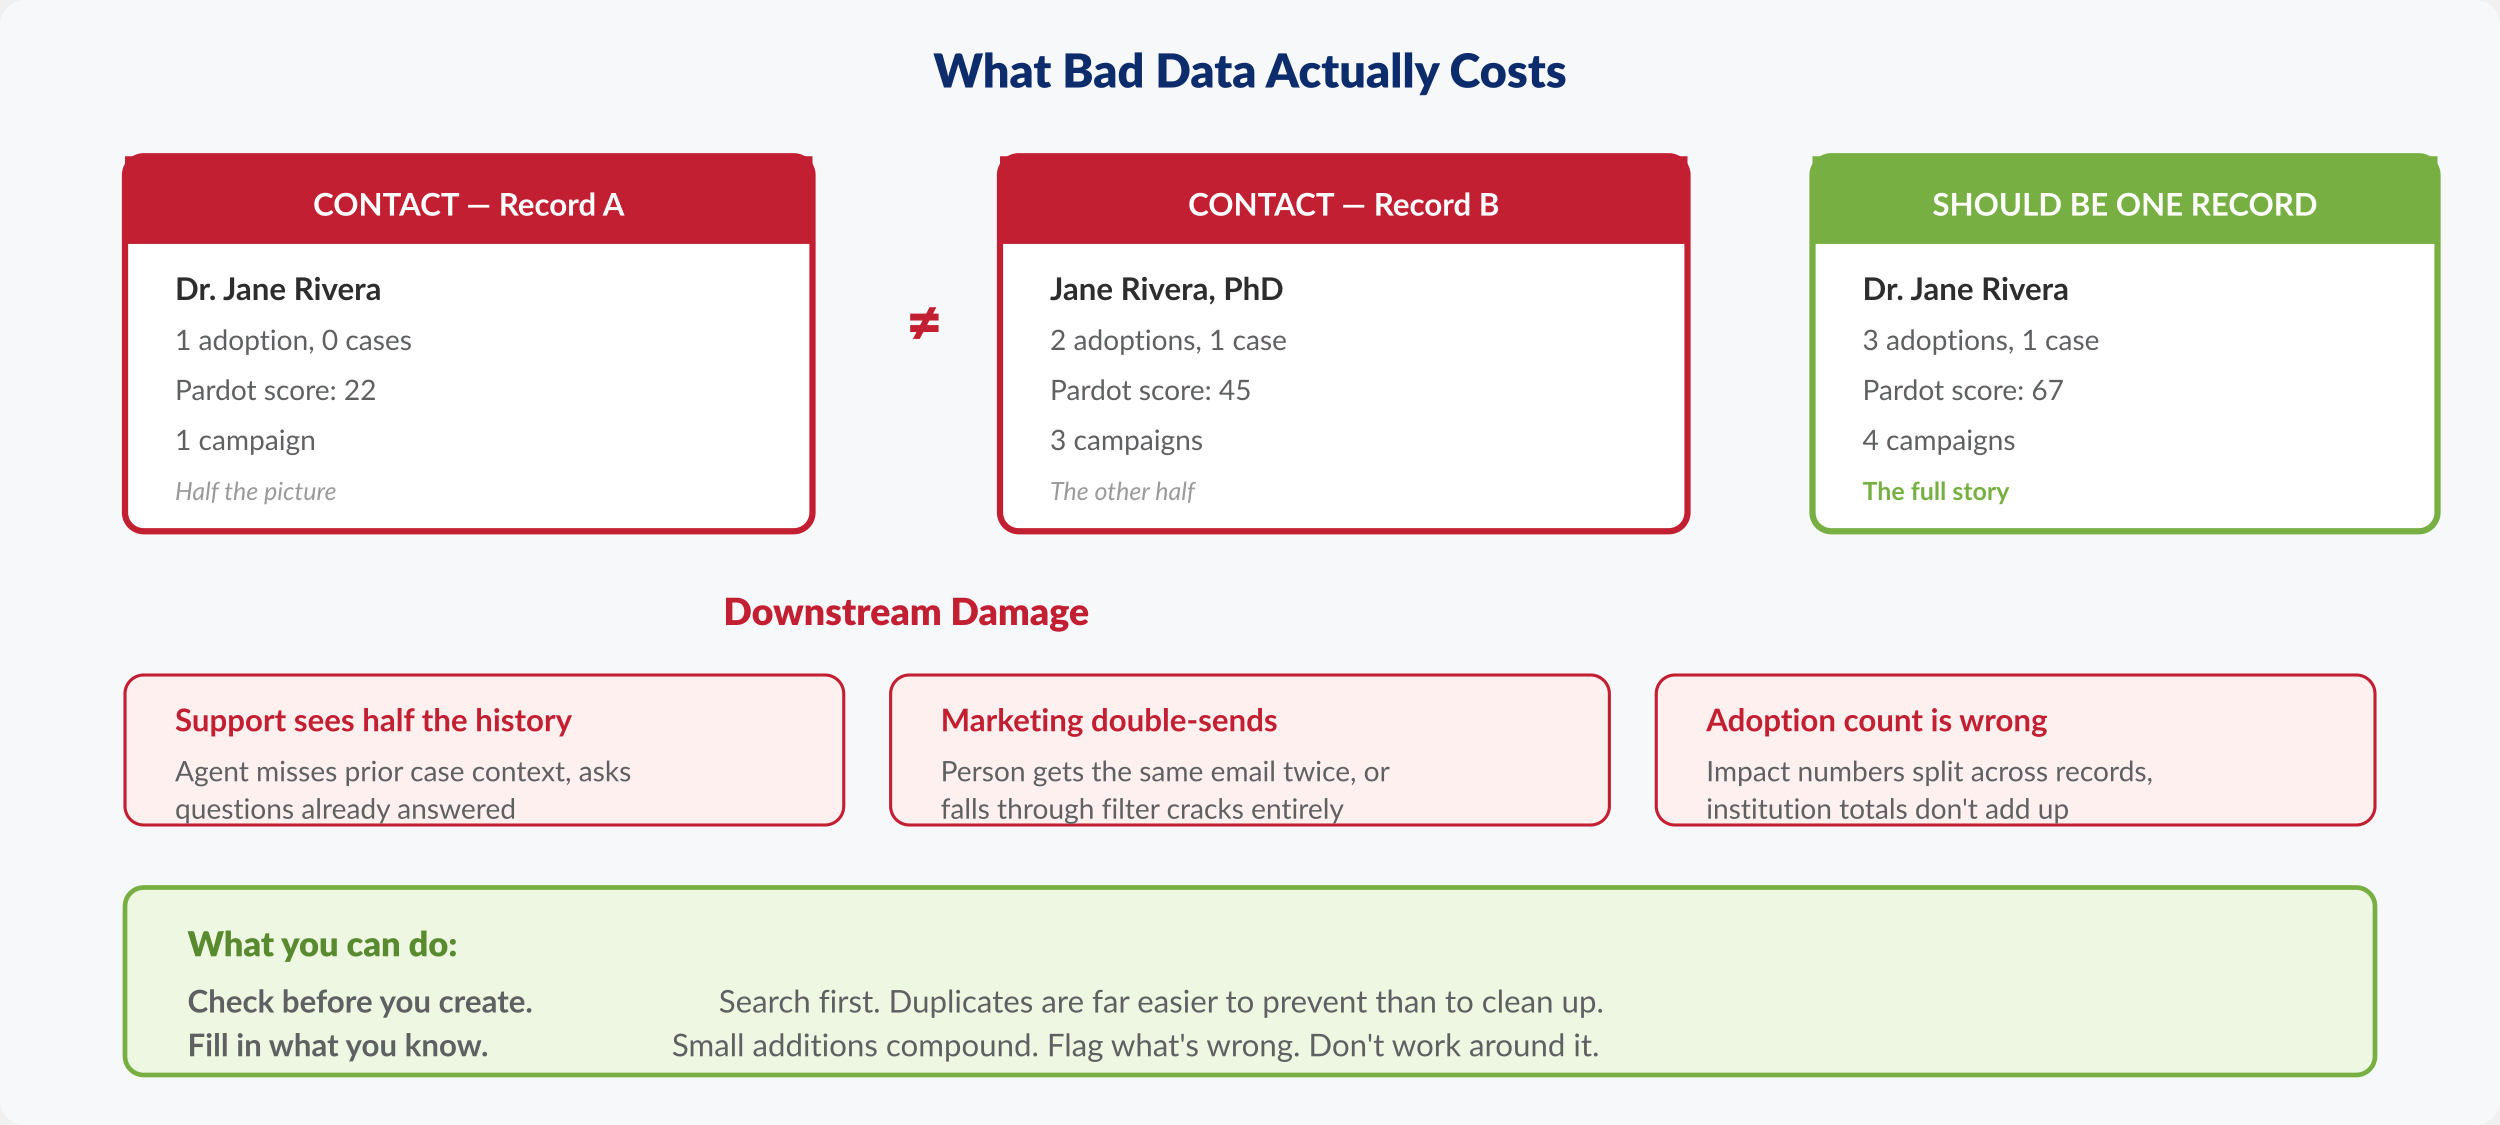
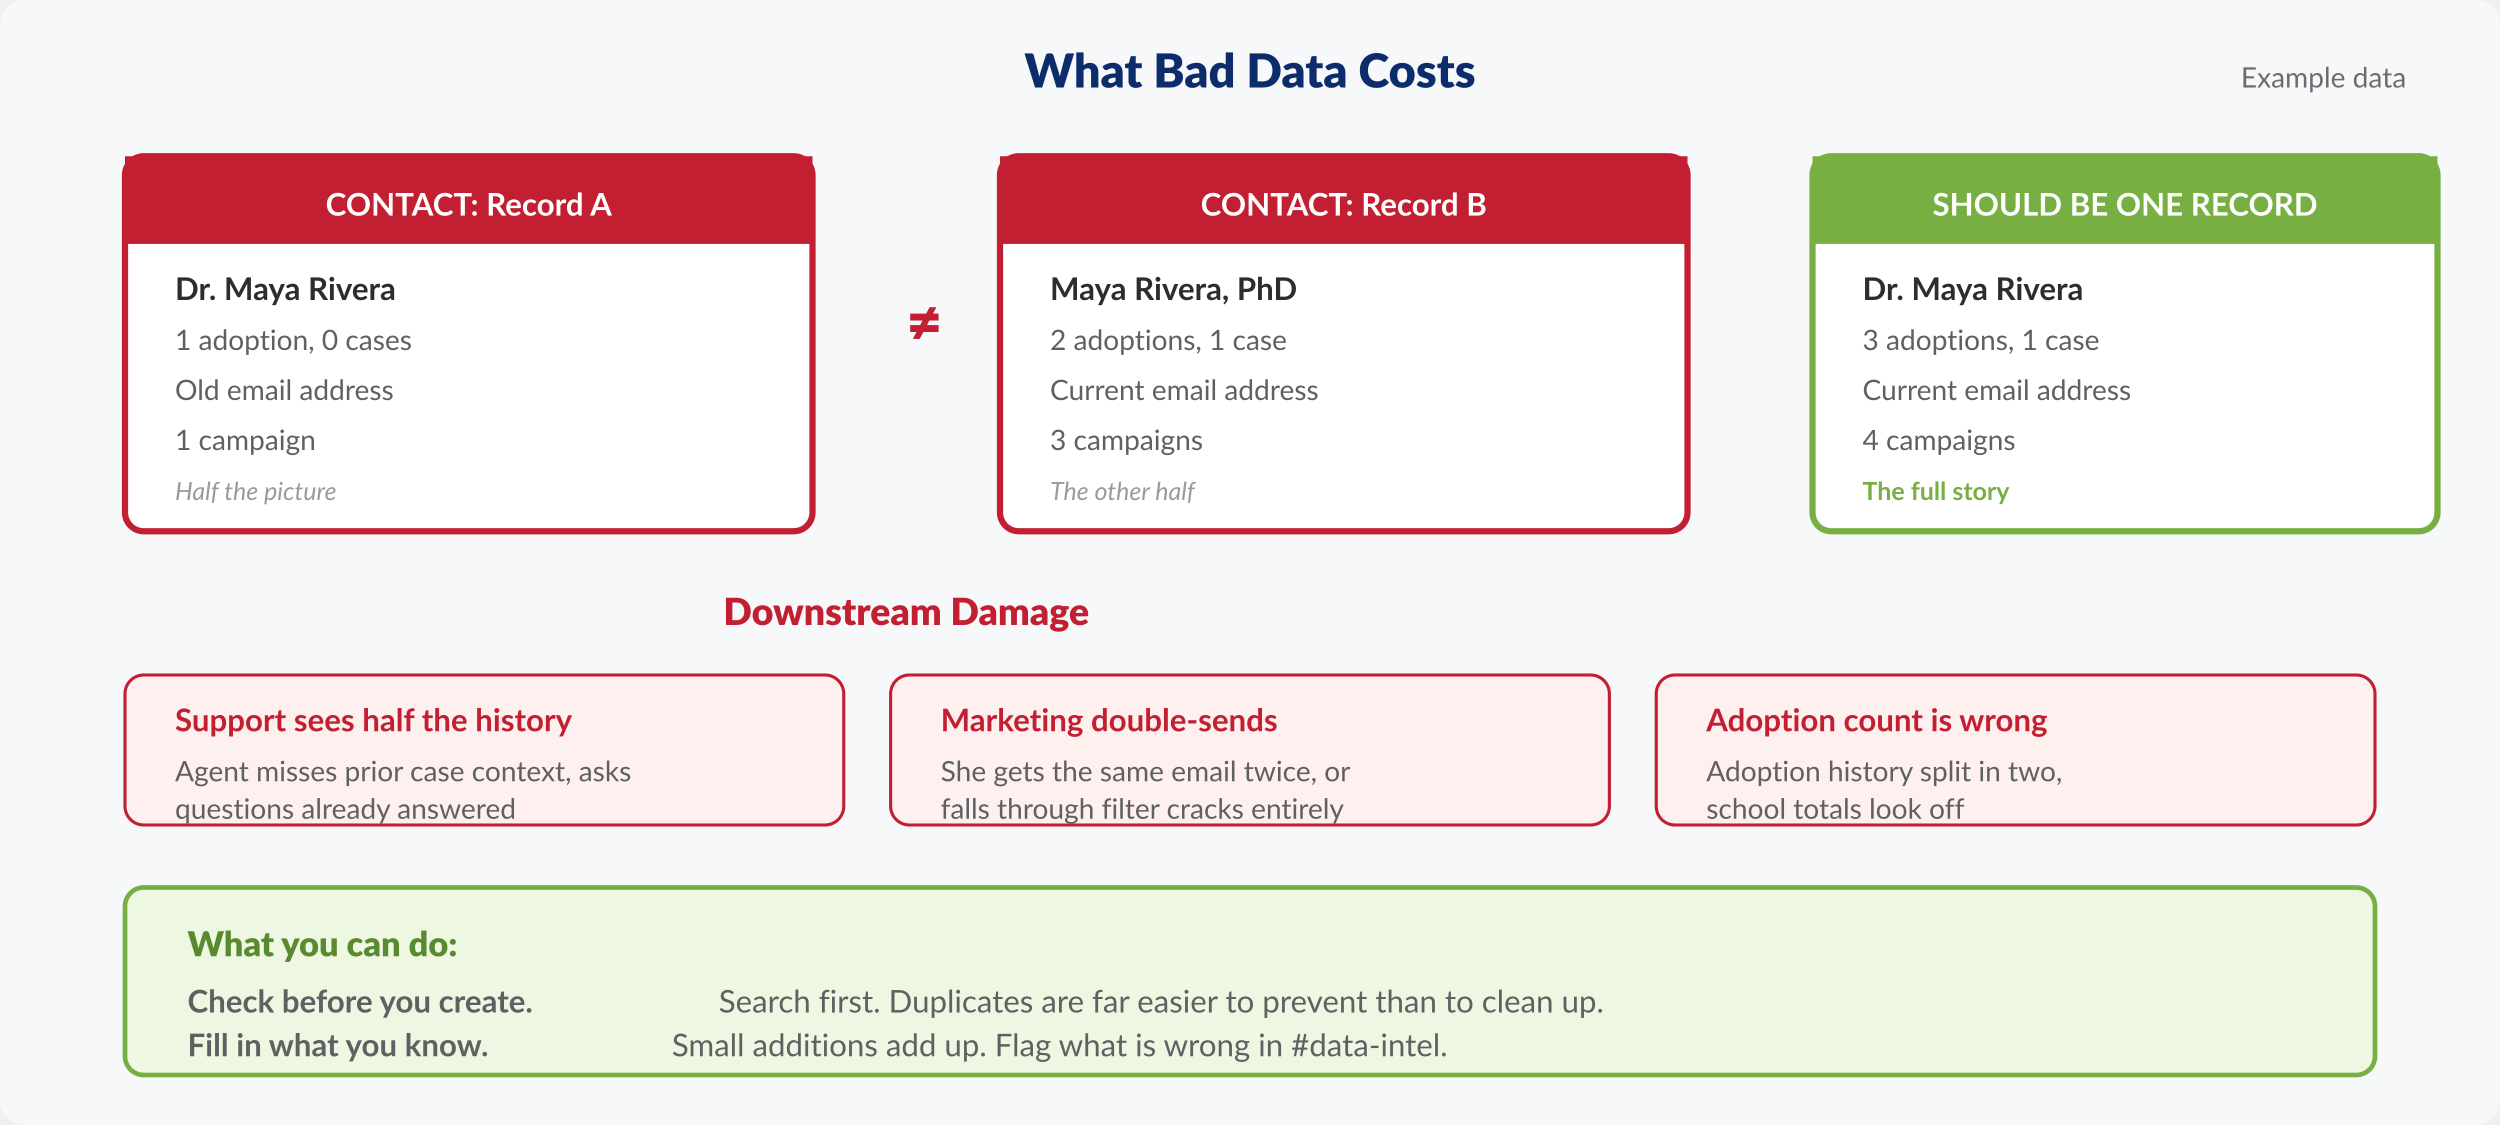
<svg xmlns="http://www.w3.org/2000/svg" viewBox="0 0 800 360" font-family="Lato, -apple-system, sans-serif">
  <rect width="800" height="360" fill="#F7F8FA" rx="8" />
-   <text x="400" y="28" fill="#0D2C6C" font-size="15" font-weight="900" text-anchor="middle">What Bad Data Actually Costs</text>
+   <text x="400" y="28" fill="#0D2C6C" font-size="15" font-weight="900" text-anchor="middle">What Bad Data Costs</text>
+   <text x="770" y="28" fill="#6B6D6F" font-size="9" text-anchor="end">Example data</text>
  <rect x="40" y="50" width="220" height="120" fill="#fff" rx="6" stroke="#C22032" stroke-width="2" />
  <rect x="40" y="50" width="220" height="28" fill="#C22032" rx="6 6 0 0" />
  <rect x="40" y="72" width="220" height="6" fill="#C22032" />
-   <text x="150" y="69" fill="#fff" font-size="10" font-weight="700" text-anchor="middle">CONTACT — Record A</text>
-   <text x="56" y="96" fill="#2d2d2d" font-size="10" font-weight="700">Dr. Jane Rivera</text>
+   <text x="150" y="69" fill="#fff" font-size="10" font-weight="700" text-anchor="middle">CONTACT: Record A</text>
+   <text x="56" y="96" fill="#2d2d2d" font-size="10" font-weight="700">Dr. Maya Rivera</text>
  <text x="56" y="112" fill="#5E6062" font-size="9">1 adoption, 0 cases</text>
-   <text x="56" y="128" fill="#5E6062" font-size="9">Pardot score: 22</text>
+   <text x="56" y="128" fill="#5E6062" font-size="9">Old email address</text>
  <text x="56" y="144" fill="#5E6062" font-size="9">1 campaign</text>
  <text x="56" y="160" fill="#9A9A9B" font-size="8" font-style="italic">Half the picture</text>
  <text x="290" y="110" fill="#C22032" font-size="20" font-weight="900">≠</text>
  <rect x="320" y="50" width="220" height="120" fill="#fff" rx="6" stroke="#C22032" stroke-width="2" />
  <rect x="320" y="50" width="220" height="28" fill="#C22032" rx="6 6 0 0" />
  <rect x="320" y="72" width="220" height="6" fill="#C22032" />
-   <text x="430" y="69" fill="#fff" font-size="10" font-weight="700" text-anchor="middle">CONTACT — Record B</text>
-   <text x="336" y="96" fill="#2d2d2d" font-size="10" font-weight="700">Jane Rivera, PhD</text>
+   <text x="430" y="69" fill="#fff" font-size="10" font-weight="700" text-anchor="middle">CONTACT: Record B</text>
+   <text x="336" y="96" fill="#2d2d2d" font-size="10" font-weight="700">Maya Rivera, PhD</text>
  <text x="336" y="112" fill="#5E6062" font-size="9">2 adoptions, 1 case</text>
-   <text x="336" y="128" fill="#5E6062" font-size="9">Pardot score: 45</text>
+   <text x="336" y="128" fill="#5E6062" font-size="9">Current email address</text>
  <text x="336" y="144" fill="#5E6062" font-size="9">3 campaigns</text>
  <text x="336" y="160" fill="#9A9A9B" font-size="8" font-style="italic">The other half</text>
  <rect x="580" y="50" width="200" height="120" fill="#fff" rx="6" stroke="#77AF42" stroke-width="2" />
  <rect x="580" y="50" width="200" height="28" fill="#77AF42" rx="6 6 0 0" />
  <rect x="580" y="72" width="200" height="6" fill="#77AF42" />
  <text x="680" y="69" fill="#fff" font-size="10" font-weight="700" text-anchor="middle">SHOULD BE ONE RECORD</text>
-   <text x="596" y="96" fill="#2d2d2d" font-size="10" font-weight="700">Dr. Jane Rivera</text>
+   <text x="596" y="96" fill="#2d2d2d" font-size="10" font-weight="700">Dr. Maya Rivera</text>
  <text x="596" y="112" fill="#5E6062" font-size="9">3 adoptions, 1 case</text>
-   <text x="596" y="128" fill="#5E6062" font-size="9">Pardot score: 67</text>
+   <text x="596" y="128" fill="#5E6062" font-size="9">Current email address</text>
  <text x="596" y="144" fill="#5E6062" font-size="9">4 campaigns</text>
  <text x="596" y="160" fill="#77AF42" font-size="8" font-weight="700">The full story</text>
  <text x="290" y="200" fill="#C22032" font-size="12" font-weight="900" text-anchor="middle">Downstream Damage</text>
  <rect x="40" y="216" width="230" height="48" rx="6" fill="#FFF0F0" stroke="#C22032" stroke-width="1" />
  <text x="56" y="234" fill="#C22032" font-size="10" font-weight="700">Support sees half the history</text>
  <text x="56" y="250" fill="#5E6062" font-size="9">Agent misses prior case context, asks</text>
  <text x="56" y="262" fill="#5E6062" font-size="9">questions already answered</text>
  <rect x="285" y="216" width="230" height="48" rx="6" fill="#FFF0F0" stroke="#C22032" stroke-width="1" />
  <text x="301" y="234" fill="#C22032" font-size="10" font-weight="700">Marketing double-sends</text>
-   <text x="301" y="250" fill="#5E6062" font-size="9">Person gets the same email twice, or</text>
+   <text x="301" y="250" fill="#5E6062" font-size="9">She gets the same email twice, or</text>
  <text x="301" y="262" fill="#5E6062" font-size="9">falls through filter cracks entirely</text>
  <rect x="530" y="216" width="230" height="48" rx="6" fill="#FFF0F0" stroke="#C22032" stroke-width="1" />
  <text x="546" y="234" fill="#C22032" font-size="10" font-weight="700">Adoption count is wrong</text>
-   <text x="546" y="250" fill="#5E6062" font-size="9">Impact numbers split across records,</text>
-   <text x="546" y="262" fill="#5E6062" font-size="9">institution totals don't add up</text>
+   <text x="546" y="250" fill="#5E6062" font-size="9">Adoption history split in two,</text>
+   <text x="546" y="262" fill="#5E6062" font-size="9">school totals look off</text>
  <rect x="40" y="284" width="720" height="60" rx="6" fill="#EDF7E1" stroke="#77AF42" stroke-width="1.5" />
  <text x="60" y="306" fill="#5a8a2f" font-size="11" font-weight="900">What you can do:</text>
  <text x="60" y="324" fill="#5E6062" font-size="10" font-weight="700">Check before you create.</text>
  <text x="230" y="324" fill="#5E6062" font-size="10">Search first. Duplicates are far easier to prevent than to clean up.</text>
  <text x="60" y="338" fill="#5E6062" font-size="10" font-weight="700">Fill in what you know.</text>
-   <text x="215" y="338" fill="#5E6062" font-size="10">Small additions compound. Flag what's wrong. Don't work around it.</text>
+   <text x="215" y="338" fill="#5E6062" font-size="10">Small additions add up. Flag what is wrong in #data-intel.</text>
</svg>
